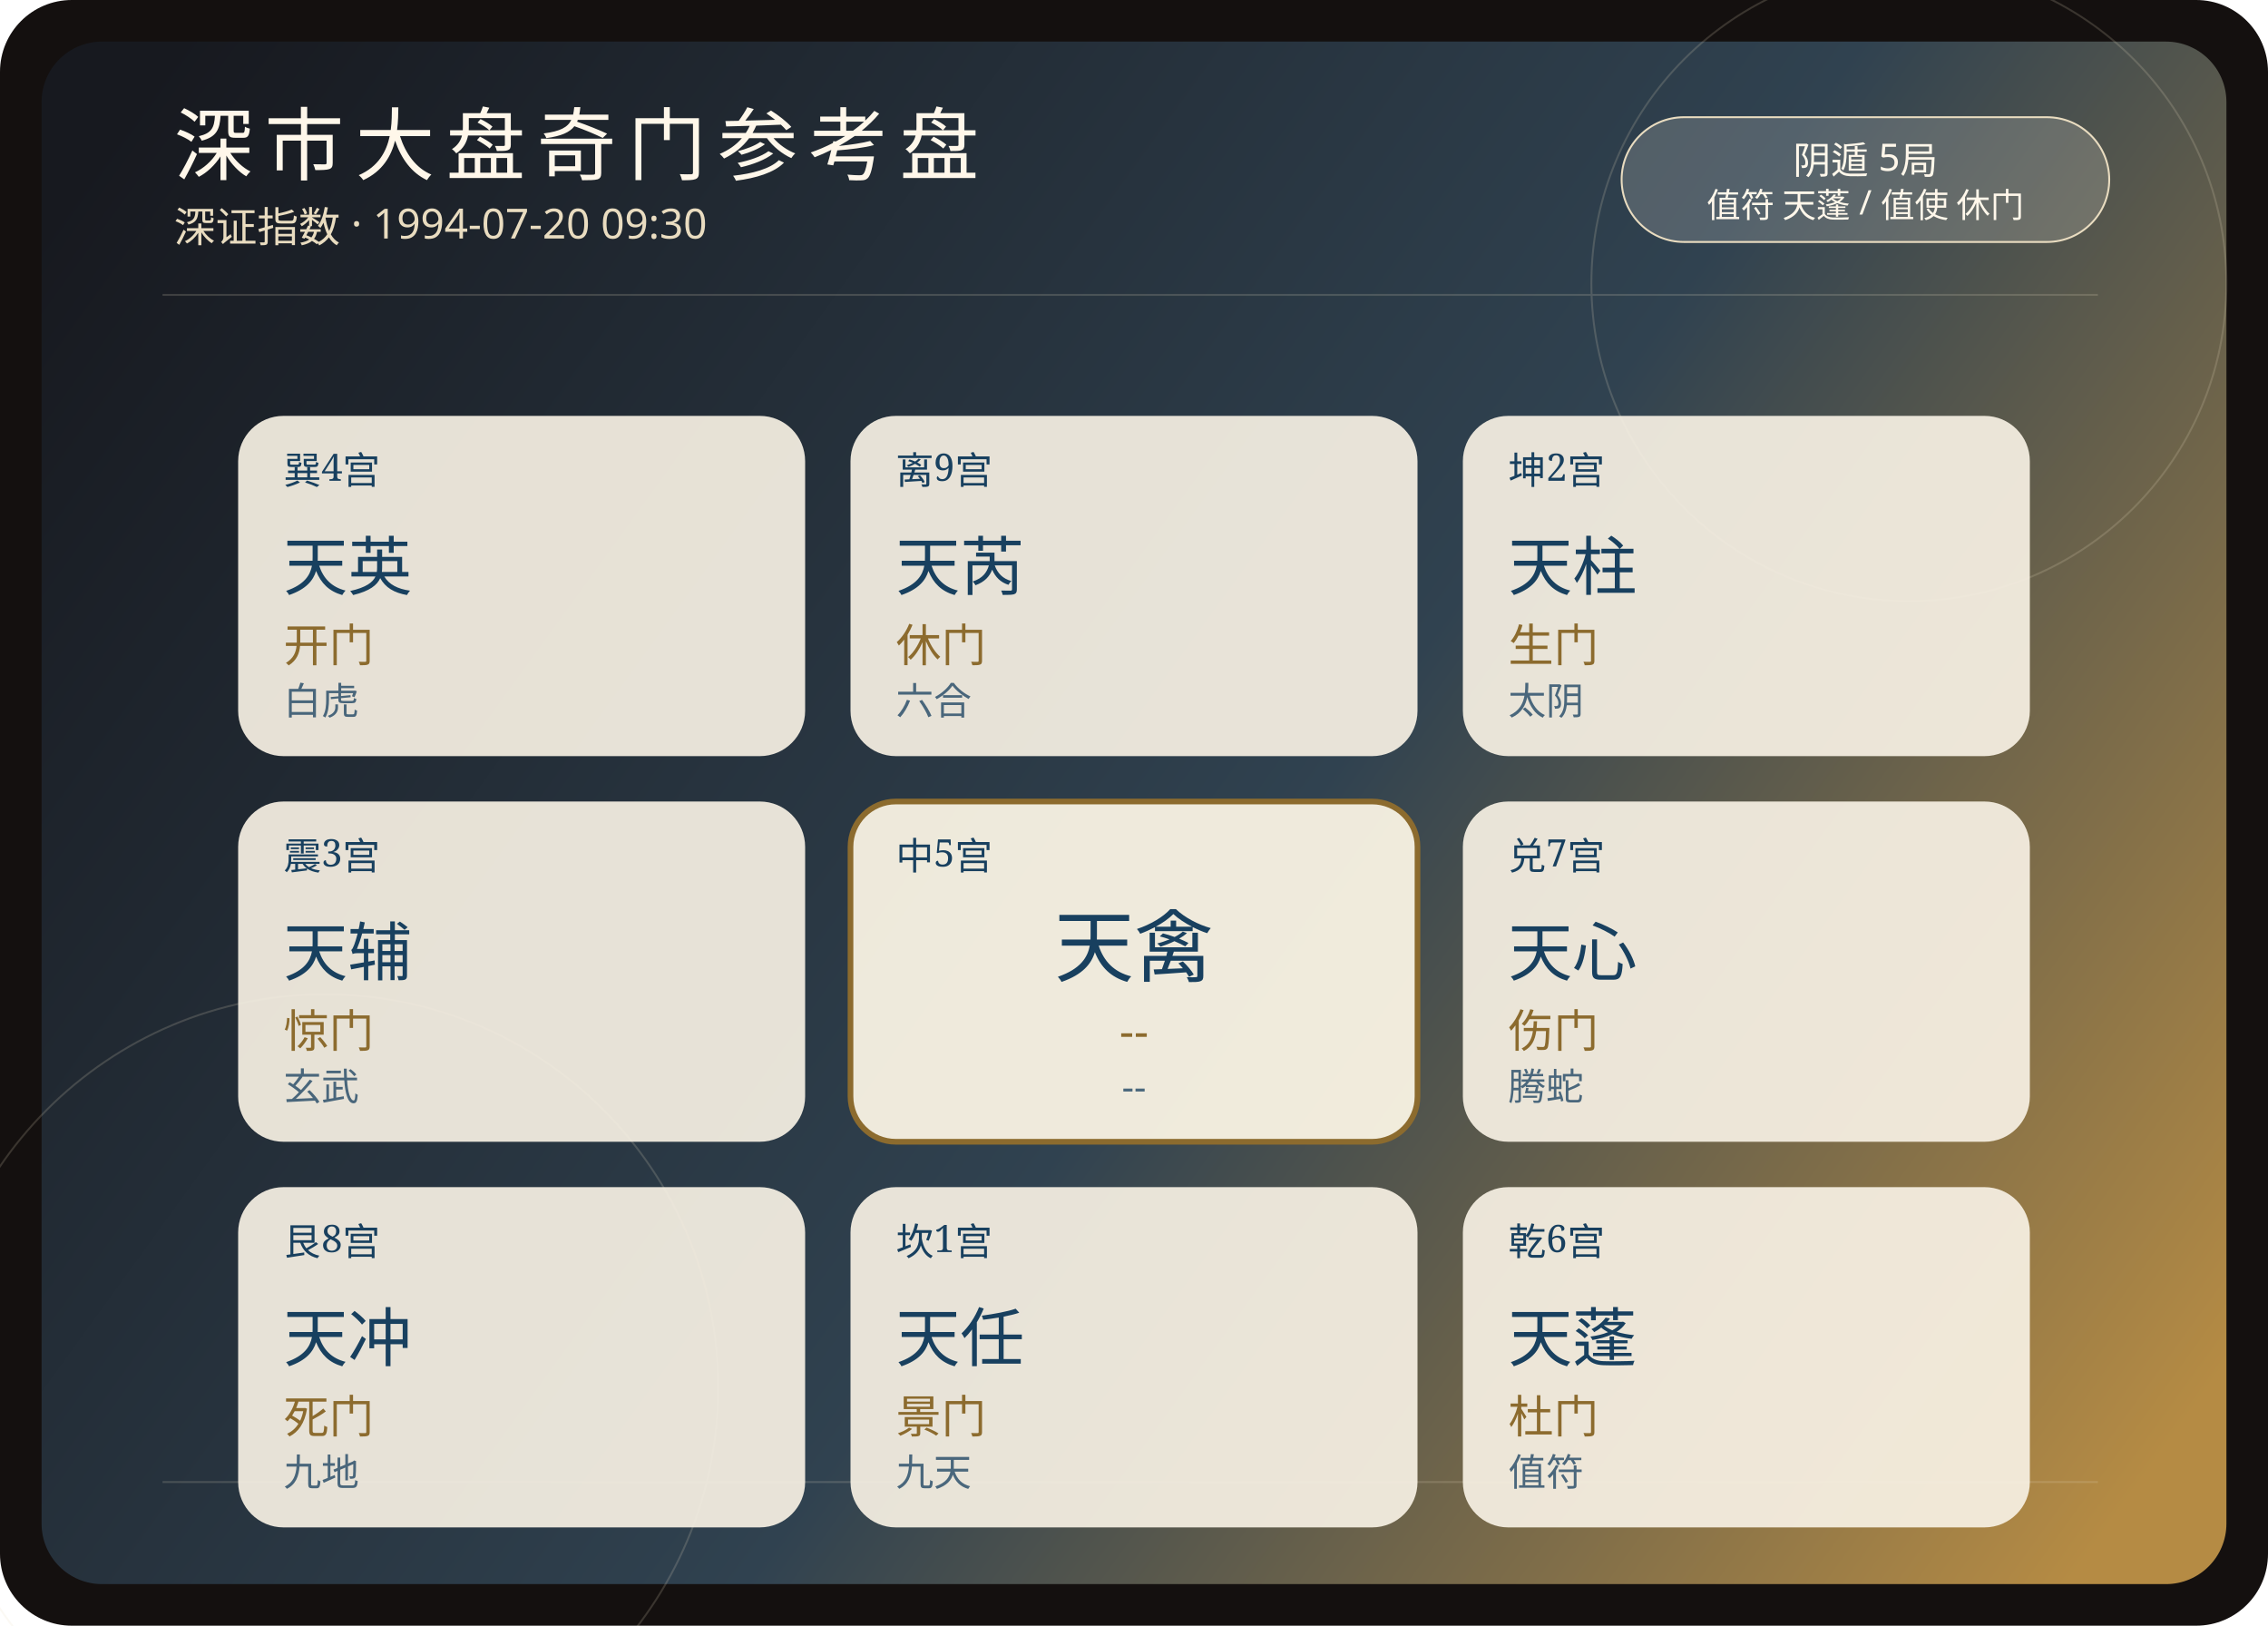
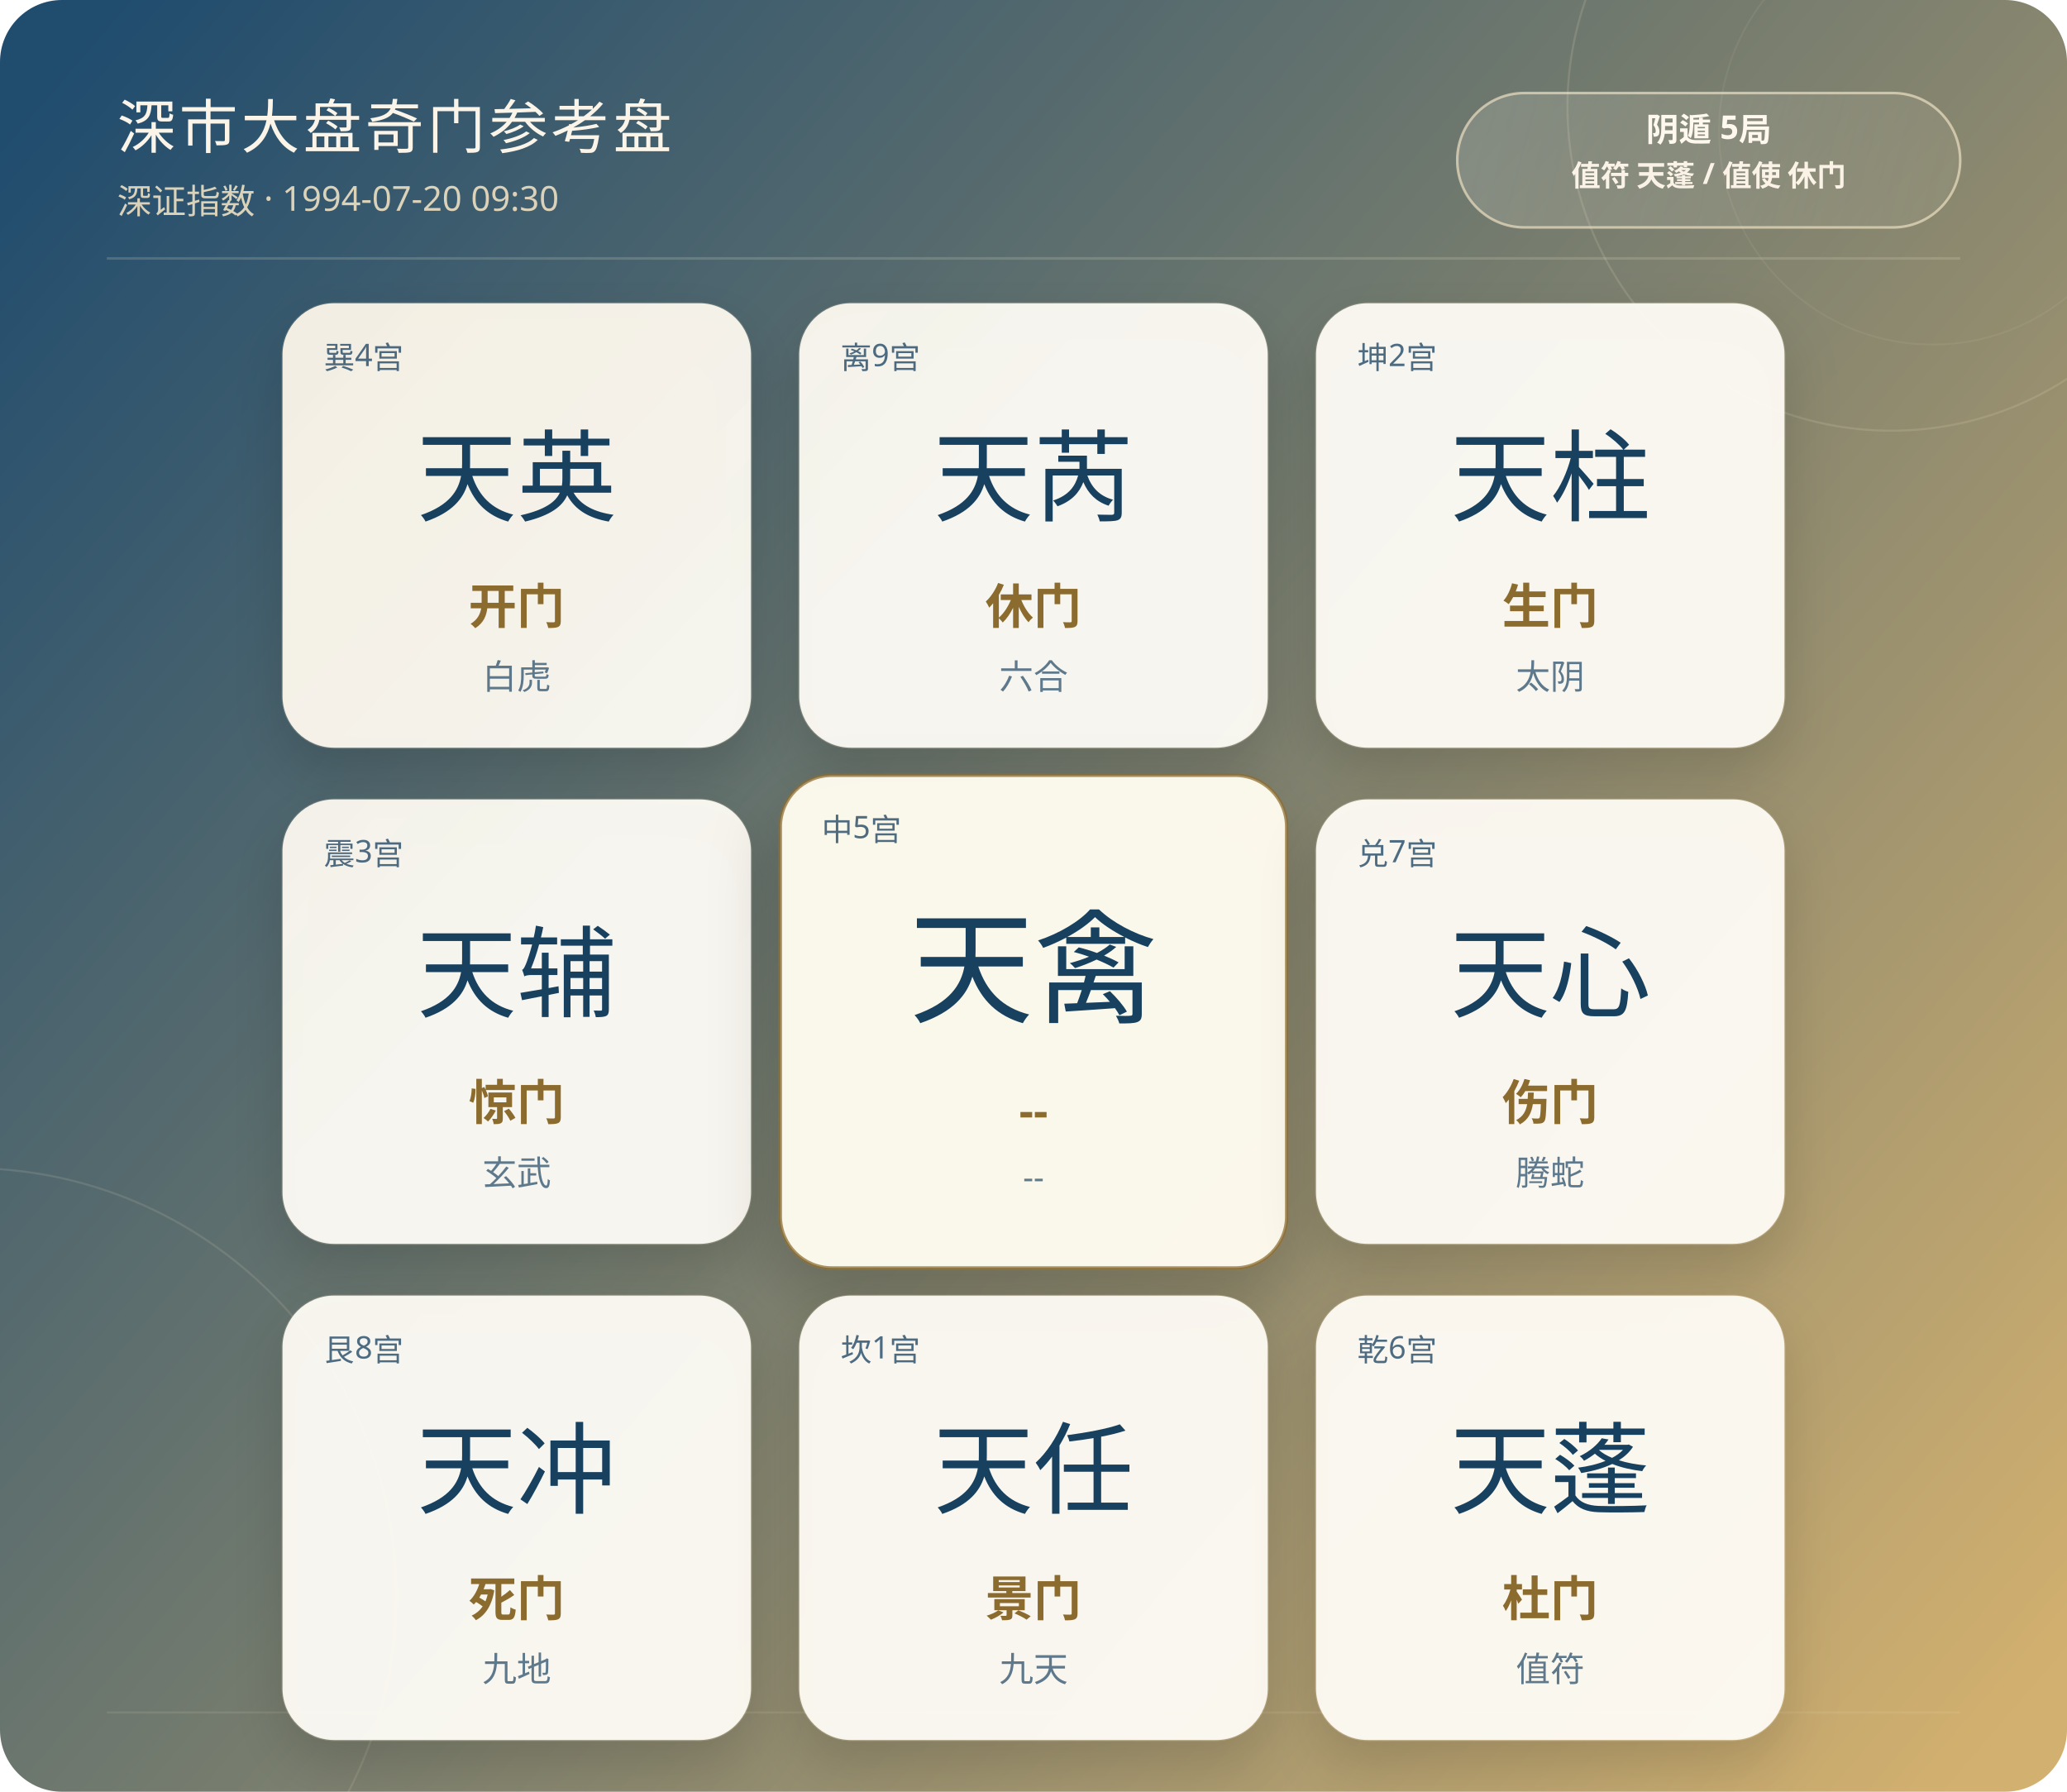
- <svg xmlns="http://www.w3.org/2000/svg" width="1200" height="860" viewBox="0 0 1200 860" fill="none">
+ <svg xmlns="http://www.w3.org/2000/svg" width="1200" height="1040" viewBox="0 0 1200 1040" fill="none">
  <defs>
-     <linearGradient id="bg-sz" x1="72" y1="52" x2="1116" y2="808" gradientUnits="userSpaceOnUse">
-       <stop stop-color="#17191f" />
-       <stop offset="0.56" stop-color="#304250" />
-       <stop offset="1" stop-color="#b58b44" />
+     <linearGradient id="bg-sz" x1="36" y1="36" x2="1164" y2="1004" gradientUnits="userSpaceOnUse">
+       <stop stop-color="#204c6e" />
+       <stop offset="1" stop-color="#d2b06f" />
    </linearGradient>
+     <linearGradient id="badge-sz" x1="846" y1="54" x2="1138" y2="132" gradientUnits="userSpaceOnUse">
+       <stop stop-color="#fdf7eb" stop-opacity="0.16" />
+       <stop offset="1" stop-color="#fdf7eb" stop-opacity="0.05" />
+     </linearGradient>
+     <linearGradient id="panel-sz" x1="164" y1="176" x2="436" y2="434" gradientUnits="userSpaceOnUse">
+       <stop stop-color="#f7f1e4" stop-opacity="0.98" />
+       <stop offset="1" stop-color="#fffdf7" stop-opacity="0.94" />
+     </linearGradient>
+     <linearGradient id="panel-center-sz" x1="164" y1="176" x2="458" y2="462" gradientUnits="userSpaceOnUse">
+       <stop stop-color="#fff8e8" stop-opacity="0.99" />
+       <stop offset="1" stop-color="#fffdf1" stop-opacity="0.96" />
+     </linearGradient>
+     <filter id="panel-shadow-sz" x="-20%" y="-20%" width="160%" height="180%">
+       <feDropShadow dx="0" dy="14" stdDeviation="16" flood-color="#120a08" flood-opacity="0.16" />
+     </filter>
+     <filter id="panel-center-shadow-sz" x="-20%" y="-20%" width="160%" height="190%">
+       <feDropShadow dx="0" dy="18" stdDeviation="20" flood-color="#120a08" flood-opacity="0.2" />
+     </filter>
  </defs>
-   <rect width="1200" height="860" rx="38" fill="#14100f" />
-   <rect x="22" y="22" width="1156" height="816" rx="32" fill="url(#bg-sz)" />
-   <g opacity="0.18" stroke="#e9dcc0">
-     <circle cx="1010" cy="150" r="168" />
-     <circle cx="172" cy="734" r="208" />
-     <path d="M86 156H1110" />
-     <path d="M86 784H1110" />
-   </g>
-   <text x="92" y="92" fill="#fff7ea" font-size="42" font-family="Songti SC, STSong, serif" letter-spacing="6">深市大盘奇门参考盘</text>
-   <text x="92" y="128" fill="#e9dcc0" font-size="22" font-family="PingFang SC, Microsoft YaHei, sans-serif">深证指数 · 1994-07-20 09:30</text>
-   <rect x="858" y="62" width="258" height="66" rx="33" fill="#fdf7eb" fill-opacity="0.18" stroke="#e9dcc0" />
-   <text x="987" y="92" fill="#fff7ea" font-size="20" font-family="PingFang SC, Microsoft YaHei, sans-serif" text-anchor="middle">阴遁 5局</text>
-   <text x="987" y="115" fill="#fff7ea" font-size="18" font-family="PingFang SC, Microsoft YaHei, sans-serif" text-anchor="middle">值符 天蓬 / 值使 休门</text>
+   <rect width="1200" height="1040" rx="36" fill="url(#bg-sz)" />
+   <circle cx="1098" cy="62" r="188" stroke="#e9dcc0" stroke-opacity="0.16" stroke-width="1.2" />
+   <circle cx="1122" cy="76" r="124" stroke="#e9dcc0" stroke-opacity="0.08" stroke-width="1" />
+   <circle cx="-18" cy="926" r="248" stroke="#e9dcc0" stroke-opacity="0.14" stroke-width="1.2" />
+   <line x1="62" y1="150" x2="1138" y2="150" stroke="#e9dcc0" stroke-opacity="0.2" stroke-width="1.5" />
+   <line x1="62" y1="994" x2="1138" y2="994" stroke="#e9dcc0" stroke-opacity="0.12" stroke-width="1.2" />
+   <text x="68" y="86" fill="#fff6ea" fill-opacity="0.98" font-size="34" font-family="Songti SC, STSong, serif" letter-spacing="2">深市大盘奇门参考盘</text>
+   <text x="68" y="124" fill="#e9dcc0" fill-opacity="0.92" font-size="20" font-family="PingFang SC, Microsoft YaHei, sans-serif">深证指数 · 1994-07-20 09:30</text>
+   <rect x="846" y="54" width="292" height="78" rx="39" fill="url(#badge-sz)" stroke="#e9dcc0" stroke-opacity="0.72" stroke-width="1.5" />
+   <text x="992" y="82" fill="#fff8ef" font-size="19" font-family="PingFang SC, Microsoft YaHei, sans-serif" font-weight="600" text-anchor="middle">阴遁 5局</text>
+   <text x="992" y="108" fill="#fff6ea" fill-opacity="0.96" font-size="17" font-family="PingFang SC, Microsoft YaHei, sans-serif" font-weight="600" text-anchor="middle">值符 天蓬 / 值使 休门</text>
  <g>
-     <rect x="126" y="220" width="300" height="180" rx="24" fill="#f7f1e4" fill-opacity="0.92" stroke="transparent" stroke-width="0" />
-     <text x="150" y="256" fill="#18405f" font-size="20" font-family="Songti SC, STSong, serif">巽4宫</text>
-     <text x="150" y="312" fill="#18405f" font-size="34" font-family="Songti SC, STSong, serif">天英</text>
-     <text x="150" y="350" fill="#8c6b2e" font-size="24" font-family="PingFang SC, Microsoft YaHei, sans-serif">开门</text>
-     <text x="150" y="378" fill="#18405f" fill-opacity="0.76" font-size="20" font-family="PingFang SC, Microsoft YaHei, sans-serif">白虎</text>
+     <rect x="164" y="176" width="272" height="258" rx="30" fill="url(#panel-sz)" stroke="#e9dcc0" stroke-opacity="0.14" stroke-width="1" filter="url(#panel-shadow-sz)" />
+     <text x="188" y="214" fill="#18405f" fill-opacity="0.76" font-size="18" font-family="PingFang SC, Microsoft YaHei, sans-serif">巽4宫</text>
+     <text x="300" y="298" fill="#18405f" font-size="58" font-family="Songti SC, STSong, serif" text-anchor="middle">天英</text>
+     <text x="300" y="362" fill="#8c6b2e" font-size="28" font-family="PingFang SC, Microsoft YaHei, sans-serif" font-weight="600" text-anchor="middle">开门</text>
+     <text x="300" y="400" fill="#18405f" fill-opacity="0.68" font-size="20" font-family="PingFang SC, Microsoft YaHei, sans-serif" text-anchor="middle">白虎</text>
  </g>
  <g>
-     <rect x="450" y="220" width="300" height="180" rx="24" fill="#f7f1e4" fill-opacity="0.92" stroke="transparent" stroke-width="0" />
-     <text x="474" y="256" fill="#18405f" font-size="20" font-family="Songti SC, STSong, serif">离9宫</text>
-     <text x="474" y="312" fill="#18405f" font-size="34" font-family="Songti SC, STSong, serif">天芮</text>
-     <text x="474" y="350" fill="#8c6b2e" font-size="24" font-family="PingFang SC, Microsoft YaHei, sans-serif">休门</text>
-     <text x="474" y="378" fill="#18405f" fill-opacity="0.76" font-size="20" font-family="PingFang SC, Microsoft YaHei, sans-serif">六合</text>
+     <rect x="464" y="176" width="272" height="258" rx="30" fill="url(#panel-sz)" stroke="#e9dcc0" stroke-opacity="0.14" stroke-width="1" filter="url(#panel-shadow-sz)" />
+     <text x="488" y="214" fill="#18405f" fill-opacity="0.76" font-size="18" font-family="PingFang SC, Microsoft YaHei, sans-serif">离9宫</text>
+     <text x="600" y="298" fill="#18405f" font-size="58" font-family="Songti SC, STSong, serif" text-anchor="middle">天芮</text>
+     <text x="600" y="362" fill="#8c6b2e" font-size="28" font-family="PingFang SC, Microsoft YaHei, sans-serif" font-weight="600" text-anchor="middle">休门</text>
+     <text x="600" y="400" fill="#18405f" fill-opacity="0.68" font-size="20" font-family="PingFang SC, Microsoft YaHei, sans-serif" text-anchor="middle">六合</text>
  </g>
  <g>
-     <rect x="774" y="220" width="300" height="180" rx="24" fill="#f7f1e4" fill-opacity="0.92" stroke="transparent" stroke-width="0" />
-     <text x="798" y="256" fill="#18405f" font-size="20" font-family="Songti SC, STSong, serif">坤2宫</text>
-     <text x="798" y="312" fill="#18405f" font-size="34" font-family="Songti SC, STSong, serif">天柱</text>
-     <text x="798" y="350" fill="#8c6b2e" font-size="24" font-family="PingFang SC, Microsoft YaHei, sans-serif">生门</text>
-     <text x="798" y="378" fill="#18405f" fill-opacity="0.76" font-size="20" font-family="PingFang SC, Microsoft YaHei, sans-serif">太阴</text>
+     <rect x="764" y="176" width="272" height="258" rx="30" fill="url(#panel-sz)" stroke="#e9dcc0" stroke-opacity="0.14" stroke-width="1" filter="url(#panel-shadow-sz)" />
+     <text x="788" y="214" fill="#18405f" fill-opacity="0.76" font-size="18" font-family="PingFang SC, Microsoft YaHei, sans-serif">坤2宫</text>
+     <text x="900" y="298" fill="#18405f" font-size="58" font-family="Songti SC, STSong, serif" text-anchor="middle">天柱</text>
+     <text x="900" y="362" fill="#8c6b2e" font-size="28" font-family="PingFang SC, Microsoft YaHei, sans-serif" font-weight="600" text-anchor="middle">生门</text>
+     <text x="900" y="400" fill="#18405f" fill-opacity="0.68" font-size="20" font-family="PingFang SC, Microsoft YaHei, sans-serif" text-anchor="middle">太阴</text>
  </g>
  <g>
-     <rect x="126" y="424" width="300" height="180" rx="24" fill="#f7f1e4" fill-opacity="0.92" stroke="transparent" stroke-width="0" />
-     <text x="150" y="460" fill="#18405f" font-size="20" font-family="Songti SC, STSong, serif">震3宫</text>
-     <text x="150" y="516" fill="#18405f" font-size="34" font-family="Songti SC, STSong, serif">天辅</text>
-     <text x="150" y="554" fill="#8c6b2e" font-size="24" font-family="PingFang SC, Microsoft YaHei, sans-serif">惊门</text>
-     <text x="150" y="582" fill="#18405f" fill-opacity="0.76" font-size="20" font-family="PingFang SC, Microsoft YaHei, sans-serif">玄武</text>
+     <rect x="164" y="464" width="272" height="258" rx="30" fill="url(#panel-sz)" stroke="#e9dcc0" stroke-opacity="0.14" stroke-width="1" filter="url(#panel-shadow-sz)" />
+     <text x="188" y="502" fill="#18405f" fill-opacity="0.76" font-size="18" font-family="PingFang SC, Microsoft YaHei, sans-serif">震3宫</text>
+     <text x="300" y="586" fill="#18405f" font-size="58" font-family="Songti SC, STSong, serif" text-anchor="middle">天辅</text>
+     <text x="300" y="650" fill="#8c6b2e" font-size="28" font-family="PingFang SC, Microsoft YaHei, sans-serif" font-weight="600" text-anchor="middle">惊门</text>
+     <text x="300" y="688" fill="#18405f" fill-opacity="0.68" font-size="20" font-family="PingFang SC, Microsoft YaHei, sans-serif" text-anchor="middle">玄武</text>
  </g>
  <g>
-     <rect x="450" y="424" width="300" height="180" rx="24" fill="#fff8e8" fill-opacity="0.92" stroke="#8c6b2e" stroke-width="3" />
-     <text x="474" y="460" fill="#18405f" font-size="20" font-family="Songti SC, STSong, serif">中5宫</text>
-     <text x="600" y="516" fill="#18405f" font-size="42" font-family="Songti SC, STSong, serif" text-anchor="middle">天禽</text>
-     <text x="600" y="554" fill="#8c6b2e" font-size="24" font-family="PingFang SC, Microsoft YaHei, sans-serif" text-anchor="middle">--</text>
-     <text x="600" y="582" fill="#18405f" fill-opacity="0.76" font-size="20" font-family="PingFang SC, Microsoft YaHei, sans-serif" text-anchor="middle">--</text>
+     <rect x="453" y="450" width="294" height="286" rx="30" fill="url(#panel-center-sz)" stroke="#8c6b2e" stroke-opacity="0.72" stroke-width="2" filter="url(#panel-center-shadow-sz)" />
+     <text x="477" y="488" fill="#18405f" fill-opacity="0.76" font-size="18" font-family="PingFang SC, Microsoft YaHei, sans-serif">中5宫</text>
+     <text x="600" y="588" fill="#18405f" font-size="72" font-family="Songti SC, STSong, serif" text-anchor="middle">天禽</text>
+     <text x="600" y="654" fill="#8c6b2e" font-size="26" font-family="PingFang SC, Microsoft YaHei, sans-serif" font-weight="600" text-anchor="middle">--</text>
+     <text x="600" y="690" fill="#18405f" fill-opacity="0.68" font-size="19" font-family="PingFang SC, Microsoft YaHei, sans-serif" text-anchor="middle">--</text>
  </g>
  <g>
-     <rect x="774" y="424" width="300" height="180" rx="24" fill="#f7f1e4" fill-opacity="0.92" stroke="transparent" stroke-width="0" />
-     <text x="798" y="460" fill="#18405f" font-size="20" font-family="Songti SC, STSong, serif">兑7宫</text>
-     <text x="798" y="516" fill="#18405f" font-size="34" font-family="Songti SC, STSong, serif">天心</text>
-     <text x="798" y="554" fill="#8c6b2e" font-size="24" font-family="PingFang SC, Microsoft YaHei, sans-serif">伤门</text>
-     <text x="798" y="582" fill="#18405f" fill-opacity="0.76" font-size="20" font-family="PingFang SC, Microsoft YaHei, sans-serif">腾蛇</text>
+     <rect x="764" y="464" width="272" height="258" rx="30" fill="url(#panel-sz)" stroke="#e9dcc0" stroke-opacity="0.14" stroke-width="1" filter="url(#panel-shadow-sz)" />
+     <text x="788" y="502" fill="#18405f" fill-opacity="0.76" font-size="18" font-family="PingFang SC, Microsoft YaHei, sans-serif">兑7宫</text>
+     <text x="900" y="586" fill="#18405f" font-size="58" font-family="Songti SC, STSong, serif" text-anchor="middle">天心</text>
+     <text x="900" y="650" fill="#8c6b2e" font-size="28" font-family="PingFang SC, Microsoft YaHei, sans-serif" font-weight="600" text-anchor="middle">伤门</text>
+     <text x="900" y="688" fill="#18405f" fill-opacity="0.68" font-size="20" font-family="PingFang SC, Microsoft YaHei, sans-serif" text-anchor="middle">腾蛇</text>
  </g>
  <g>
-     <rect x="126" y="628" width="300" height="180" rx="24" fill="#f7f1e4" fill-opacity="0.92" stroke="transparent" stroke-width="0" />
-     <text x="150" y="664" fill="#18405f" font-size="20" font-family="Songti SC, STSong, serif">艮8宫</text>
-     <text x="150" y="720" fill="#18405f" font-size="34" font-family="Songti SC, STSong, serif">天冲</text>
-     <text x="150" y="758" fill="#8c6b2e" font-size="24" font-family="PingFang SC, Microsoft YaHei, sans-serif">死门</text>
-     <text x="150" y="786" fill="#18405f" fill-opacity="0.76" font-size="20" font-family="PingFang SC, Microsoft YaHei, sans-serif">九地</text>
+     <rect x="164" y="752" width="272" height="258" rx="30" fill="url(#panel-sz)" stroke="#e9dcc0" stroke-opacity="0.14" stroke-width="1" filter="url(#panel-shadow-sz)" />
+     <text x="188" y="790" fill="#18405f" fill-opacity="0.76" font-size="18" font-family="PingFang SC, Microsoft YaHei, sans-serif">艮8宫</text>
+     <text x="300" y="874" fill="#18405f" font-size="58" font-family="Songti SC, STSong, serif" text-anchor="middle">天冲</text>
+     <text x="300" y="938" fill="#8c6b2e" font-size="28" font-family="PingFang SC, Microsoft YaHei, sans-serif" font-weight="600" text-anchor="middle">死门</text>
+     <text x="300" y="976" fill="#18405f" fill-opacity="0.68" font-size="20" font-family="PingFang SC, Microsoft YaHei, sans-serif" text-anchor="middle">九地</text>
  </g>
  <g>
-     <rect x="450" y="628" width="300" height="180" rx="24" fill="#f7f1e4" fill-opacity="0.92" stroke="transparent" stroke-width="0" />
-     <text x="474" y="664" fill="#18405f" font-size="20" font-family="Songti SC, STSong, serif">坎1宫</text>
-     <text x="474" y="720" fill="#18405f" font-size="34" font-family="Songti SC, STSong, serif">天任</text>
-     <text x="474" y="758" fill="#8c6b2e" font-size="24" font-family="PingFang SC, Microsoft YaHei, sans-serif">景门</text>
-     <text x="474" y="786" fill="#18405f" fill-opacity="0.76" font-size="20" font-family="PingFang SC, Microsoft YaHei, sans-serif">九天</text>
+     <rect x="464" y="752" width="272" height="258" rx="30" fill="url(#panel-sz)" stroke="#e9dcc0" stroke-opacity="0.14" stroke-width="1" filter="url(#panel-shadow-sz)" />
+     <text x="488" y="790" fill="#18405f" fill-opacity="0.76" font-size="18" font-family="PingFang SC, Microsoft YaHei, sans-serif">坎1宫</text>
+     <text x="600" y="874" fill="#18405f" font-size="58" font-family="Songti SC, STSong, serif" text-anchor="middle">天任</text>
+     <text x="600" y="938" fill="#8c6b2e" font-size="28" font-family="PingFang SC, Microsoft YaHei, sans-serif" font-weight="600" text-anchor="middle">景门</text>
+     <text x="600" y="976" fill="#18405f" fill-opacity="0.68" font-size="20" font-family="PingFang SC, Microsoft YaHei, sans-serif" text-anchor="middle">九天</text>
  </g>
  <g>
-     <rect x="774" y="628" width="300" height="180" rx="24" fill="#f7f1e4" fill-opacity="0.92" stroke="transparent" stroke-width="0" />
-     <text x="798" y="664" fill="#18405f" font-size="20" font-family="Songti SC, STSong, serif">乾6宫</text>
-     <text x="798" y="720" fill="#18405f" font-size="34" font-family="Songti SC, STSong, serif">天蓬</text>
-     <text x="798" y="758" fill="#8c6b2e" font-size="24" font-family="PingFang SC, Microsoft YaHei, sans-serif">杜门</text>
-     <text x="798" y="786" fill="#18405f" fill-opacity="0.76" font-size="20" font-family="PingFang SC, Microsoft YaHei, sans-serif">值符</text>
+     <rect x="764" y="752" width="272" height="258" rx="30" fill="url(#panel-sz)" stroke="#e9dcc0" stroke-opacity="0.14" stroke-width="1" filter="url(#panel-shadow-sz)" />
+     <text x="788" y="790" fill="#18405f" fill-opacity="0.76" font-size="18" font-family="PingFang SC, Microsoft YaHei, sans-serif">乾6宫</text>
+     <text x="900" y="874" fill="#18405f" font-size="58" font-family="Songti SC, STSong, serif" text-anchor="middle">天蓬</text>
+     <text x="900" y="938" fill="#8c6b2e" font-size="28" font-family="PingFang SC, Microsoft YaHei, sans-serif" font-weight="600" text-anchor="middle">杜门</text>
+     <text x="900" y="976" fill="#18405f" fill-opacity="0.68" font-size="20" font-family="PingFang SC, Microsoft YaHei, sans-serif" text-anchor="middle">值符</text>
  </g>
</svg>
